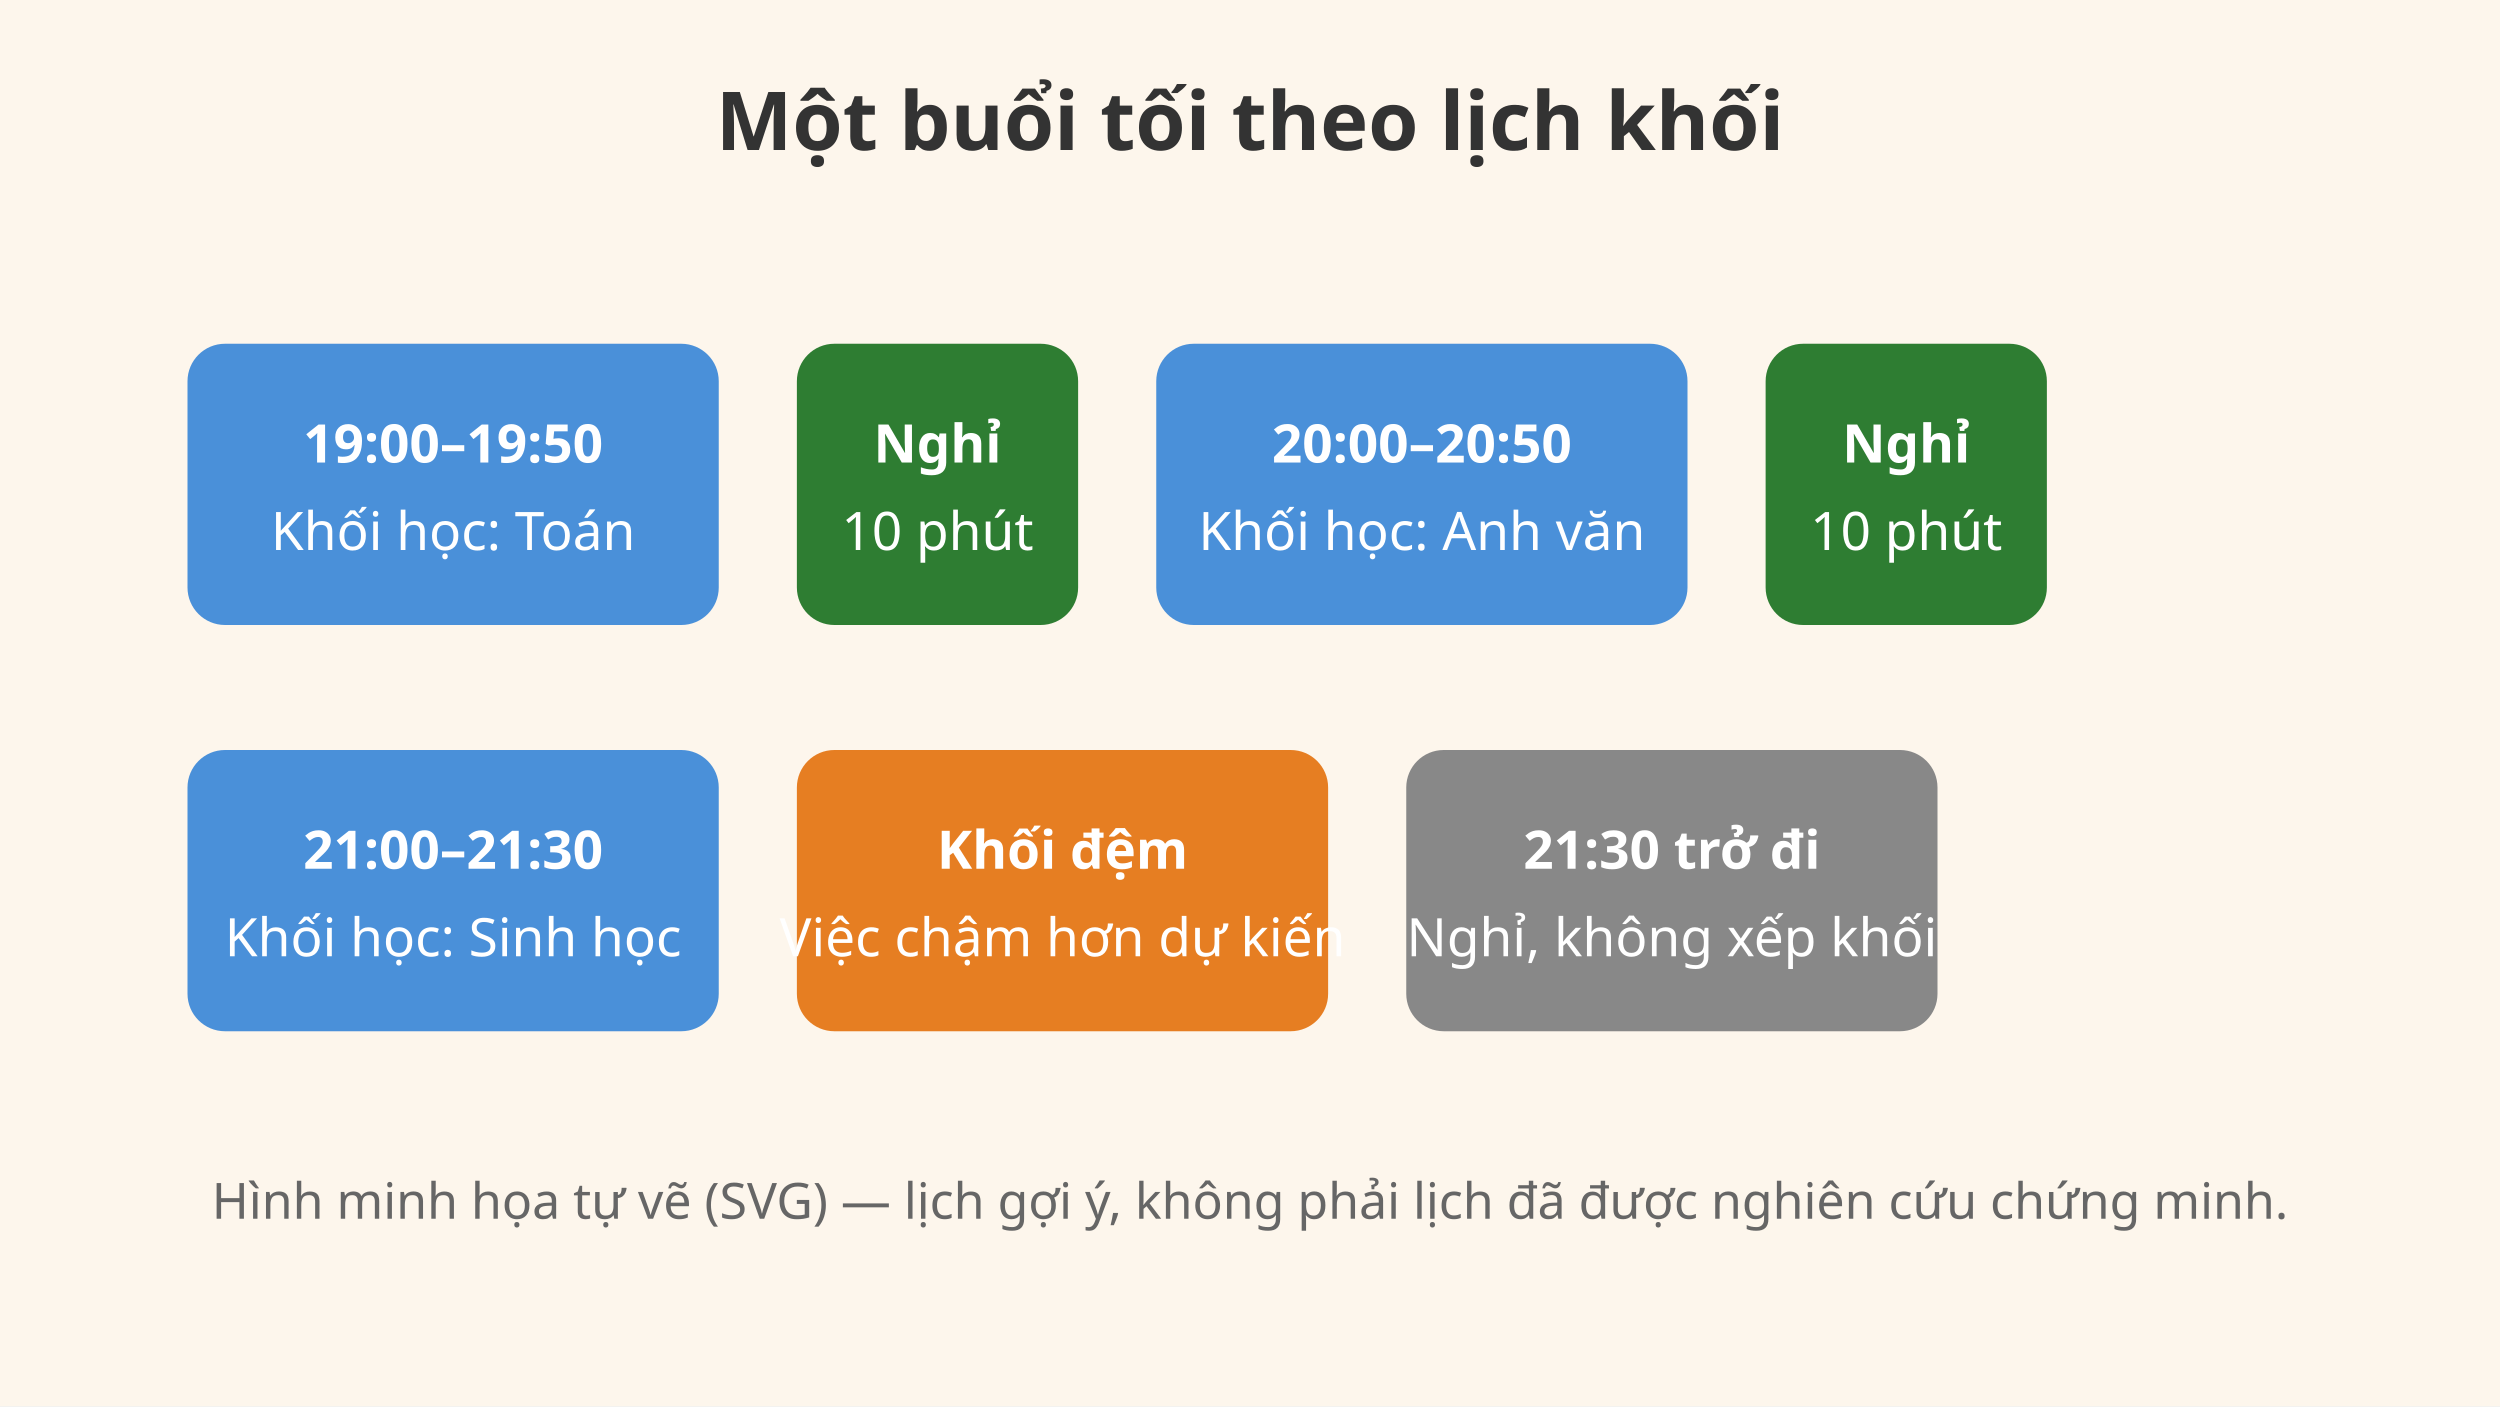
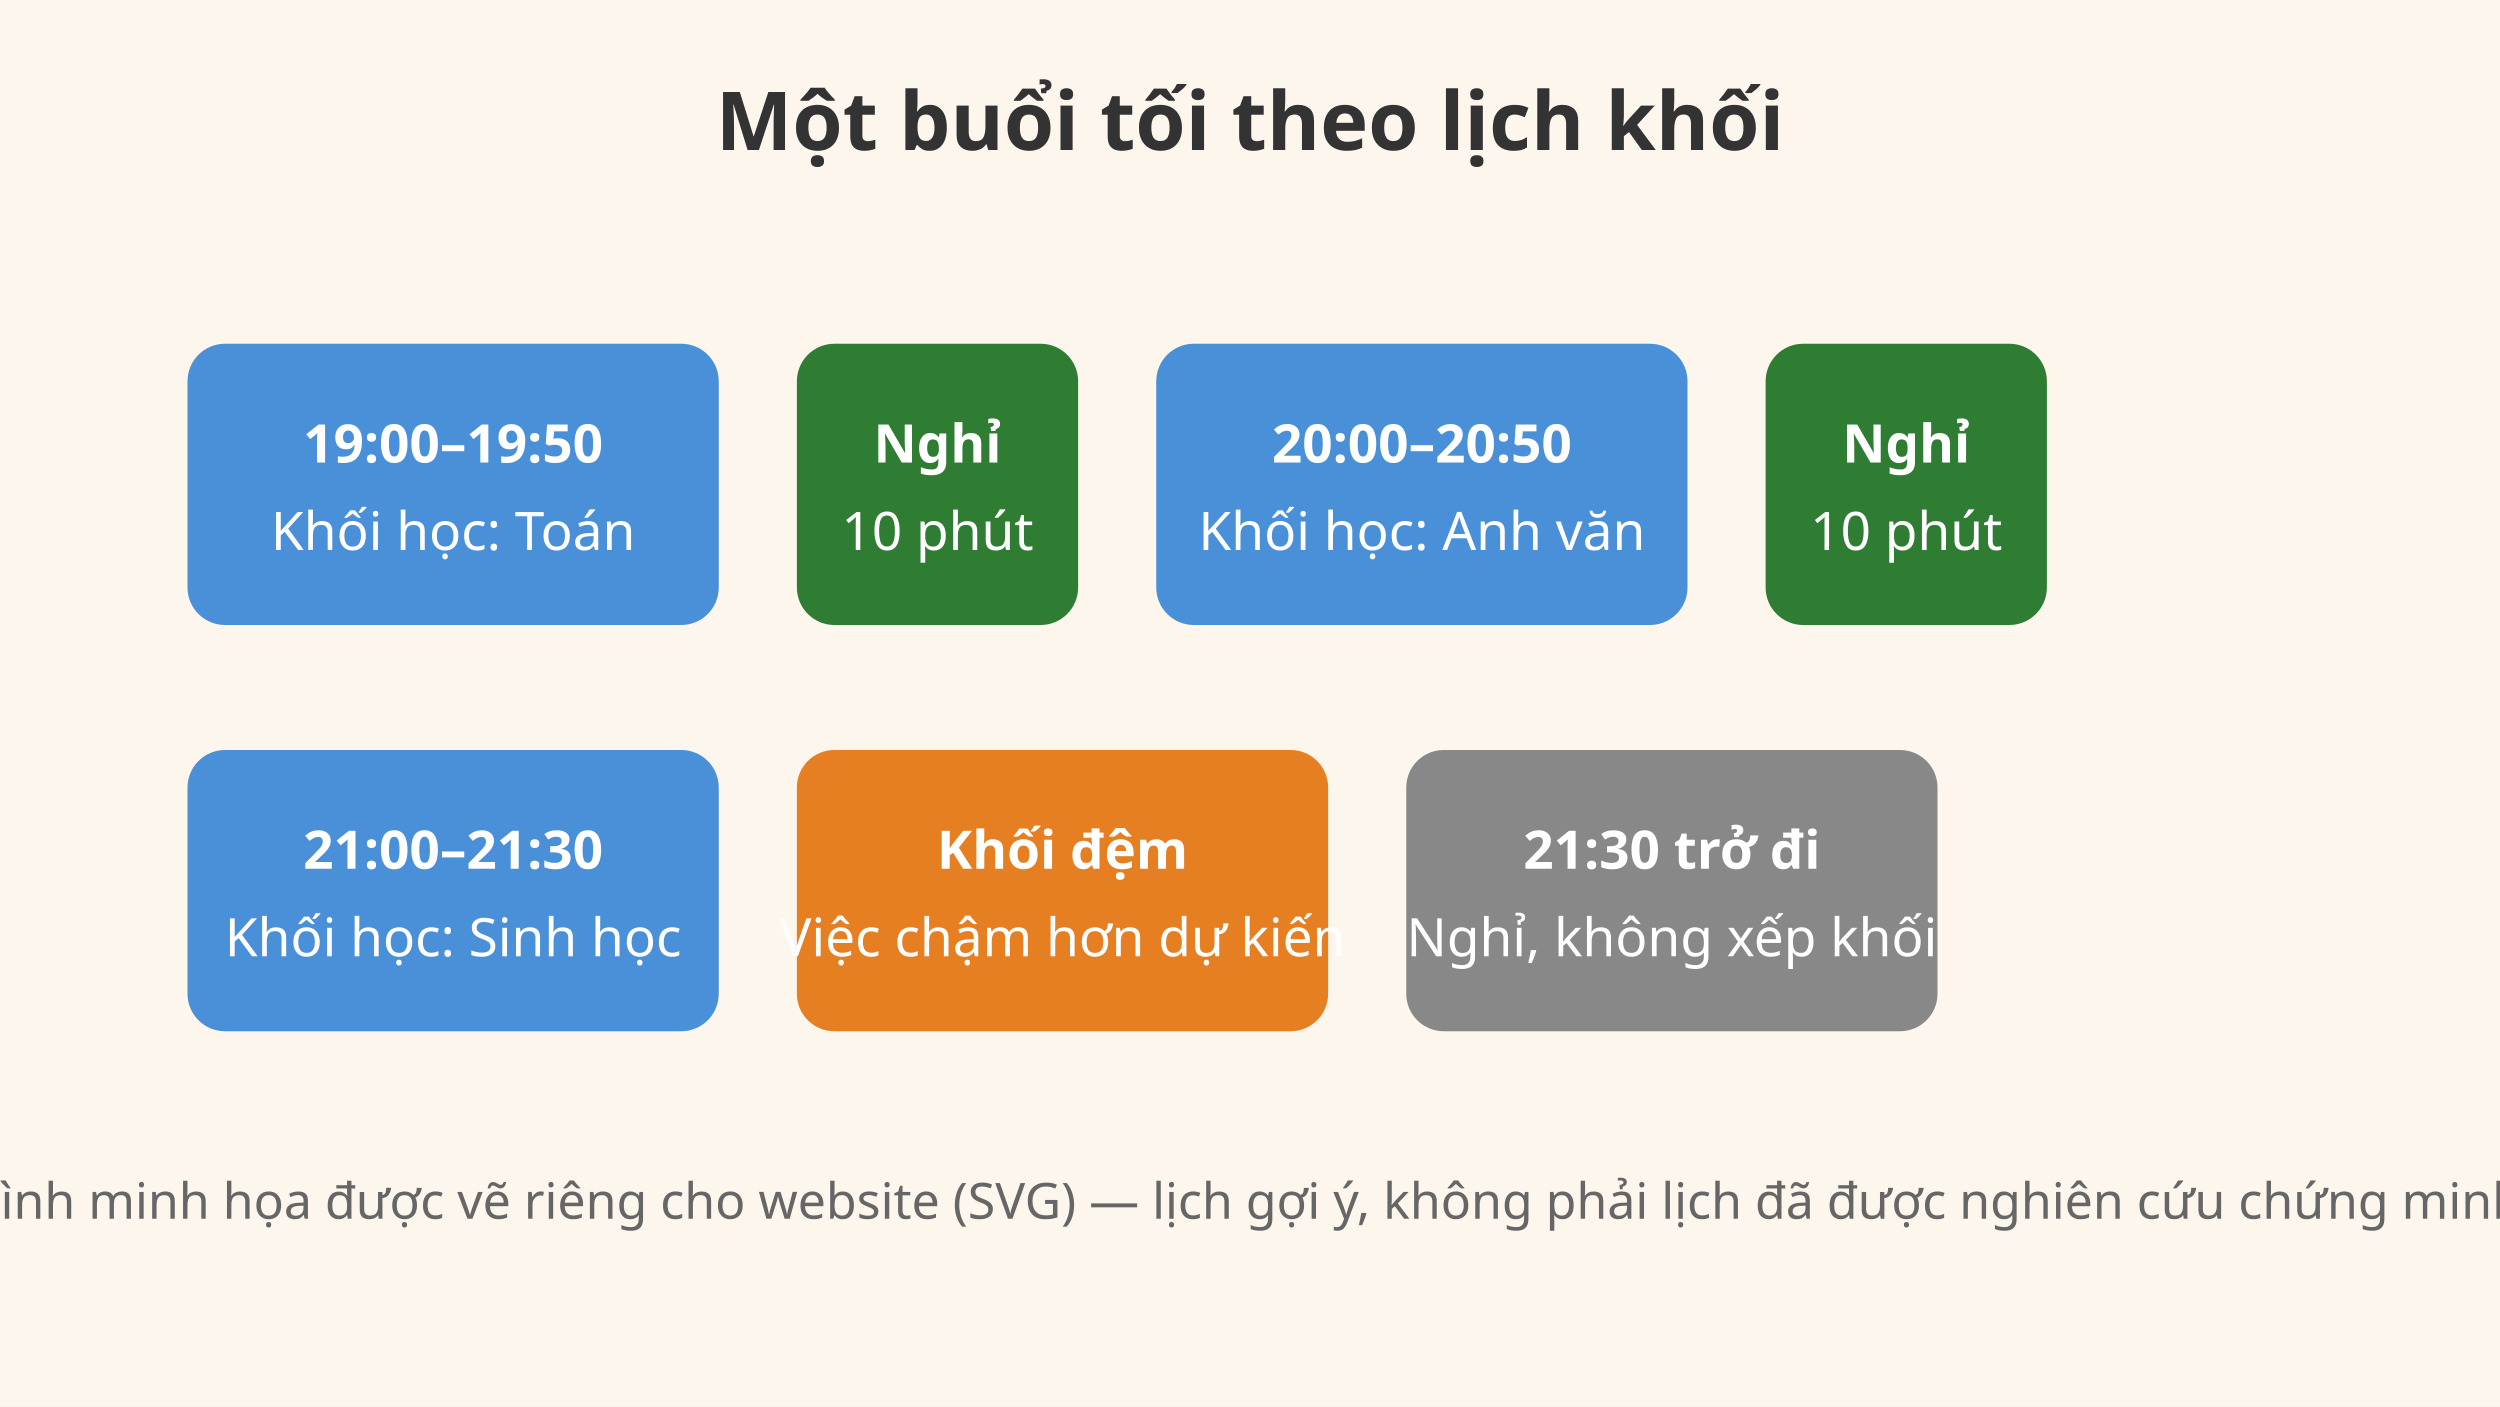
<svg xmlns="http://www.w3.org/2000/svg" width="800" height="450" viewBox="0 0 800 450" role="img" aria-label="Sơ đồ một buổi tối xếp theo lịch khối: khối học, khối nghỉ và khối đệm nối tiếp nhau theo giờ">
  <rect width="800" height="450" fill="#fdf6ec" />
  <text x="400" y="48" font-family="sans-serif" font-size="26" font-weight="bold" text-anchor="middle" fill="#333333">Một buổi tối theo lịch khối</text>
  <g font-family="sans-serif" font-size="17" text-anchor="middle">
    <rect x="60" y="110" width="170" height="90" rx="12" fill="#4a90d9" />
    <text x="145" y="148" fill="#ffffff" font-weight="bold">19:00–19:50</text>
    <text x="145" y="176" fill="#ffffff">Khối học: Toán</text>
    <rect x="255" y="110" width="90" height="90" rx="12" fill="#2e7d32" />
    <text x="300" y="148" fill="#ffffff" font-weight="bold">Nghỉ</text>
    <text x="300" y="176" fill="#ffffff">10 phút</text>
    <rect x="370" y="110" width="170" height="90" rx="12" fill="#4a90d9" />
    <text x="455" y="148" fill="#ffffff" font-weight="bold">20:00–20:50</text>
    <text x="455" y="176" fill="#ffffff">Khối học: Anh văn</text>
    <rect x="565" y="110" width="90" height="90" rx="12" fill="#2e7d32" />
    <text x="610" y="148" fill="#ffffff" font-weight="bold">Nghỉ</text>
    <text x="610" y="176" fill="#ffffff">10 phút</text>
  </g>
  <g font-family="sans-serif" font-size="17" text-anchor="middle">
    <rect x="60" y="240" width="170" height="90" rx="12" fill="#4a90d9" />
    <text x="145" y="278" fill="#ffffff" font-weight="bold">21:00–21:30</text>
    <text x="145" y="306" fill="#ffffff">Khối học: Sinh học</text>
    <rect x="255" y="240" width="170" height="90" rx="12" fill="#e67e22" />
    <text x="340" y="278" fill="#ffffff" font-weight="bold">Khối đệm</text>
    <text x="340" y="306" fill="#ffffff">Việc chậm hơn dự kiến</text>
    <rect x="450" y="240" width="170" height="90" rx="12" fill="#888888" />
    <text x="535" y="278" fill="#ffffff" font-weight="bold">21:30 trở đi</text>
    <text x="535" y="306" fill="#ffffff">Nghỉ, không xếp khối</text>
  </g>
-   <text x="400" y="390" font-family="sans-serif" font-size="16" text-anchor="middle" fill="#666666">Hình minh họa tự vẽ (SVG) — lịch gợi ý, không phải lịch đã được nghiên cứu chứng minh.</text>
+   <text x="400" y="390" font-family="sans-serif" font-size="16" text-anchor="middle" fill="#666666">Hình minh họa được vẽ riêng cho website (SVG) — lịch gợi ý, không phải lịch đã được nghiên cứu chứng minh.</text>
</svg>
